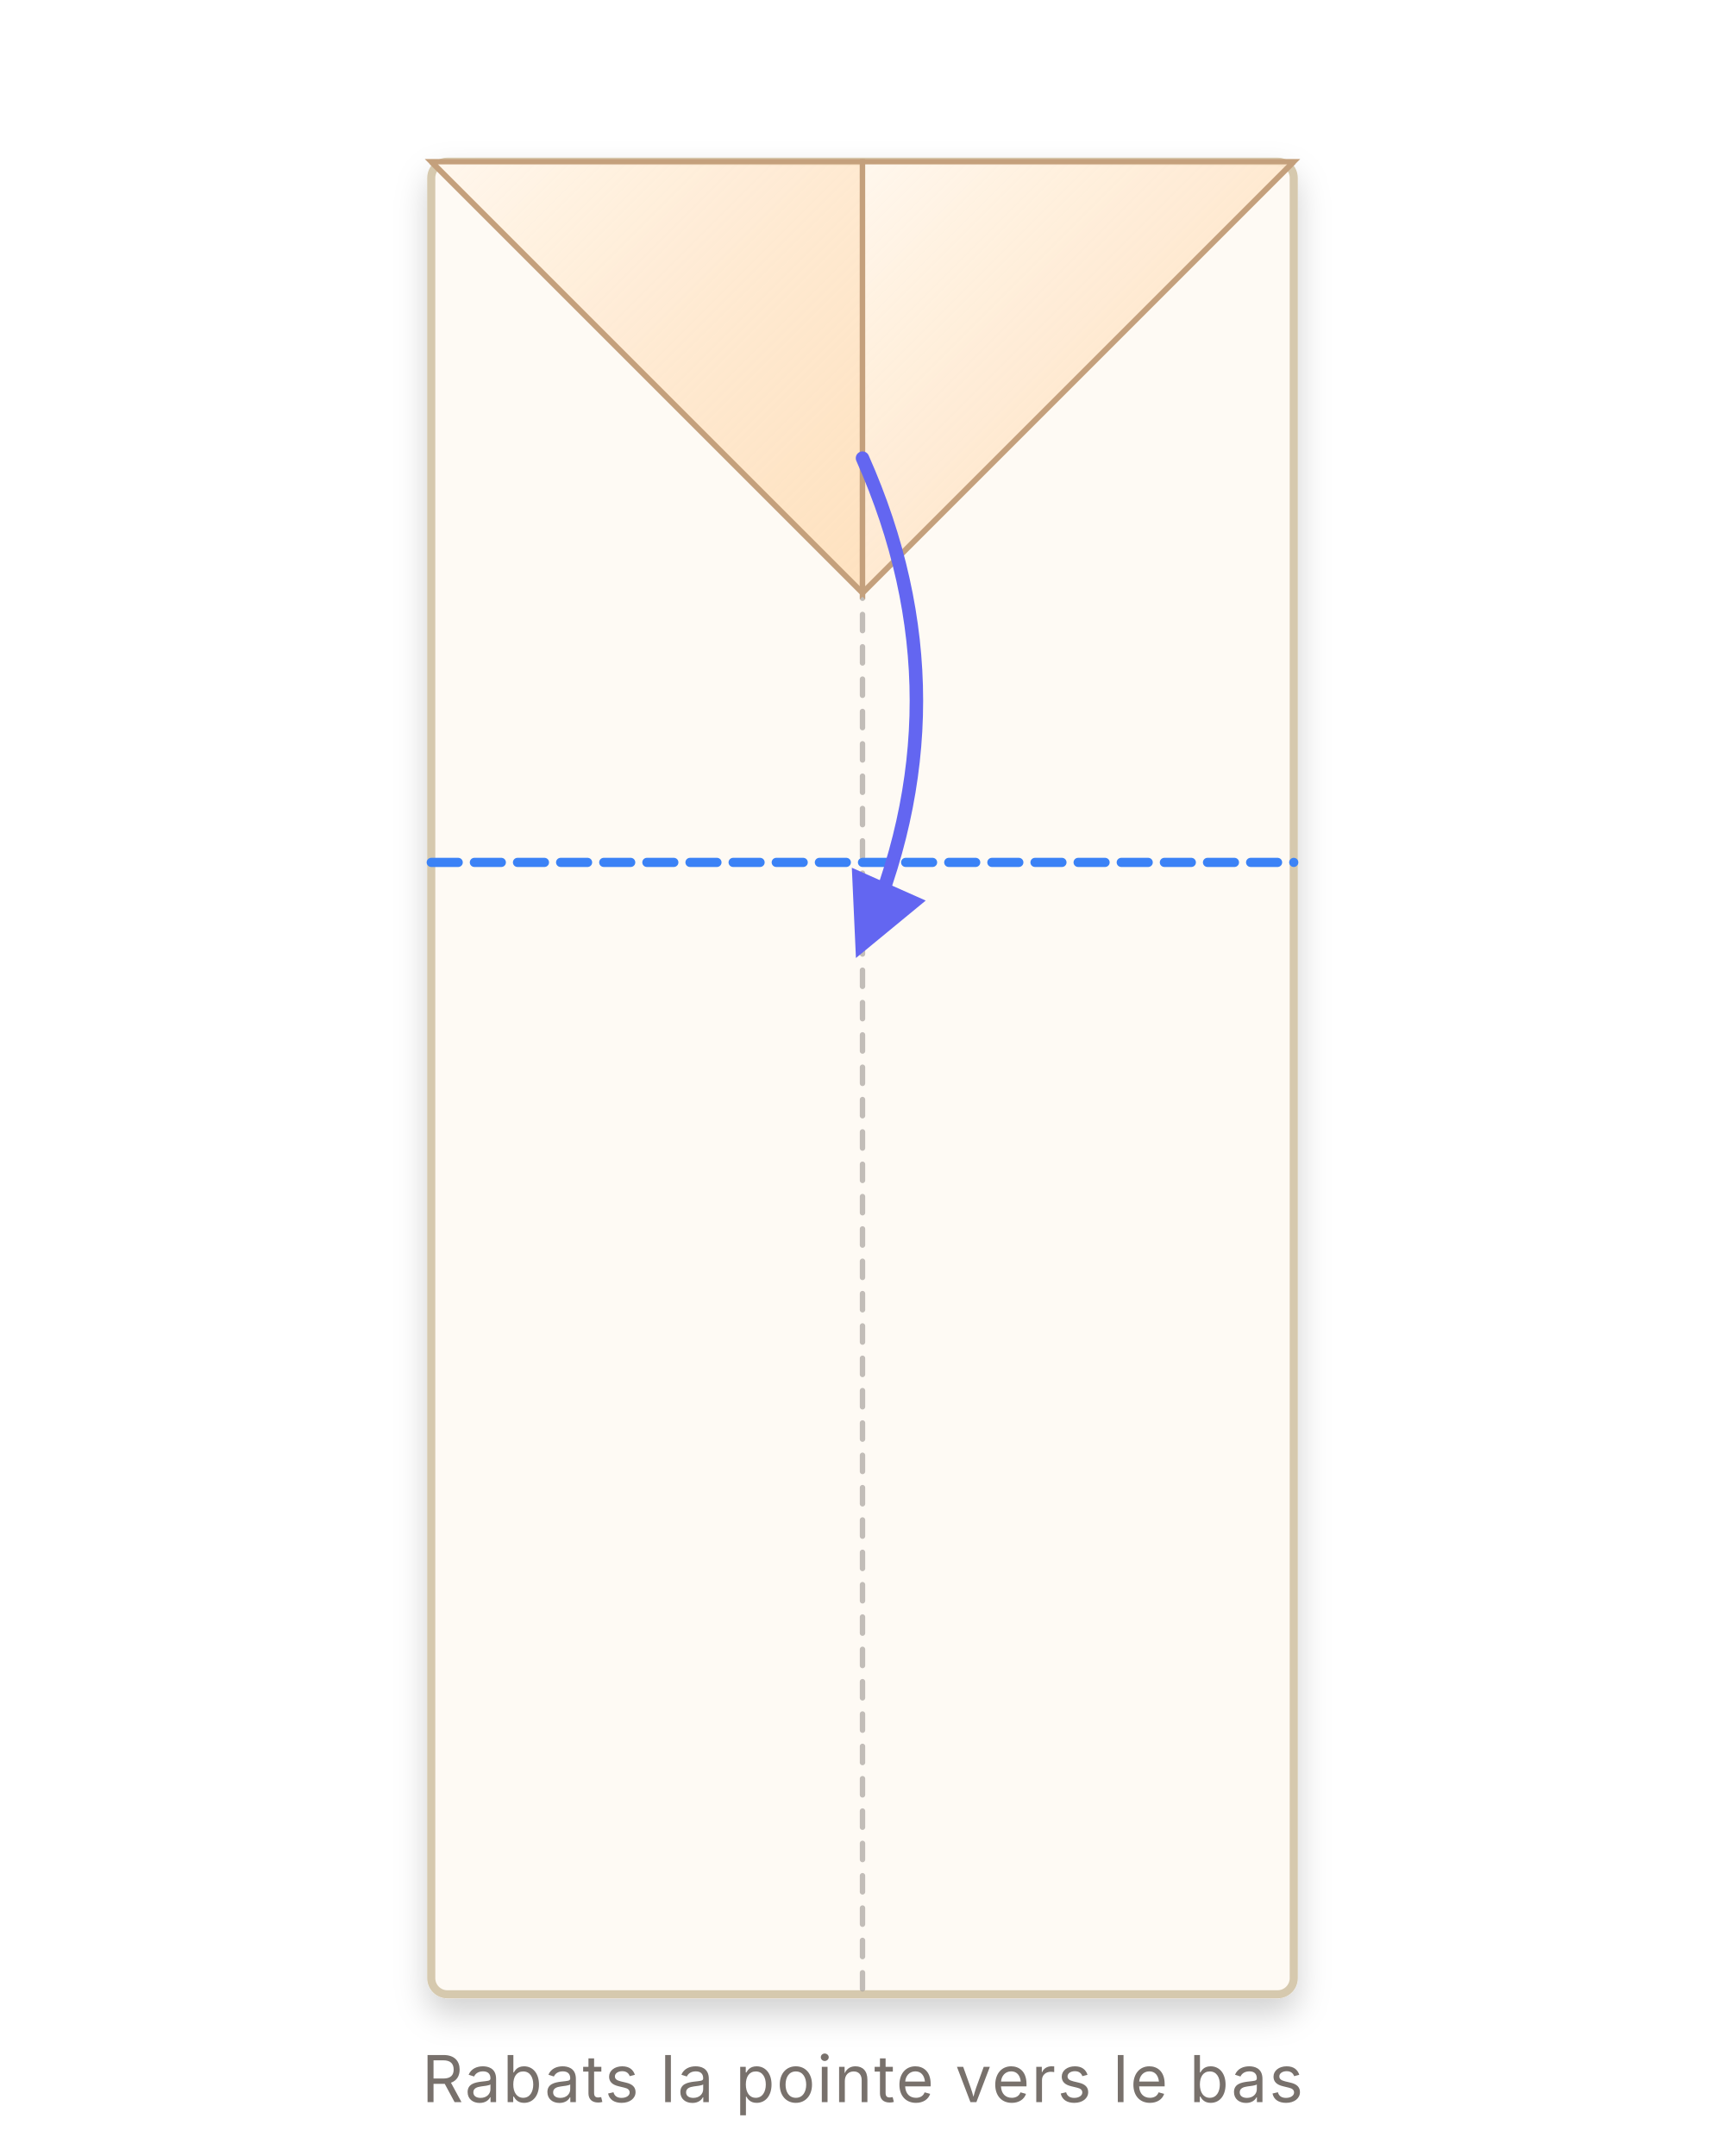
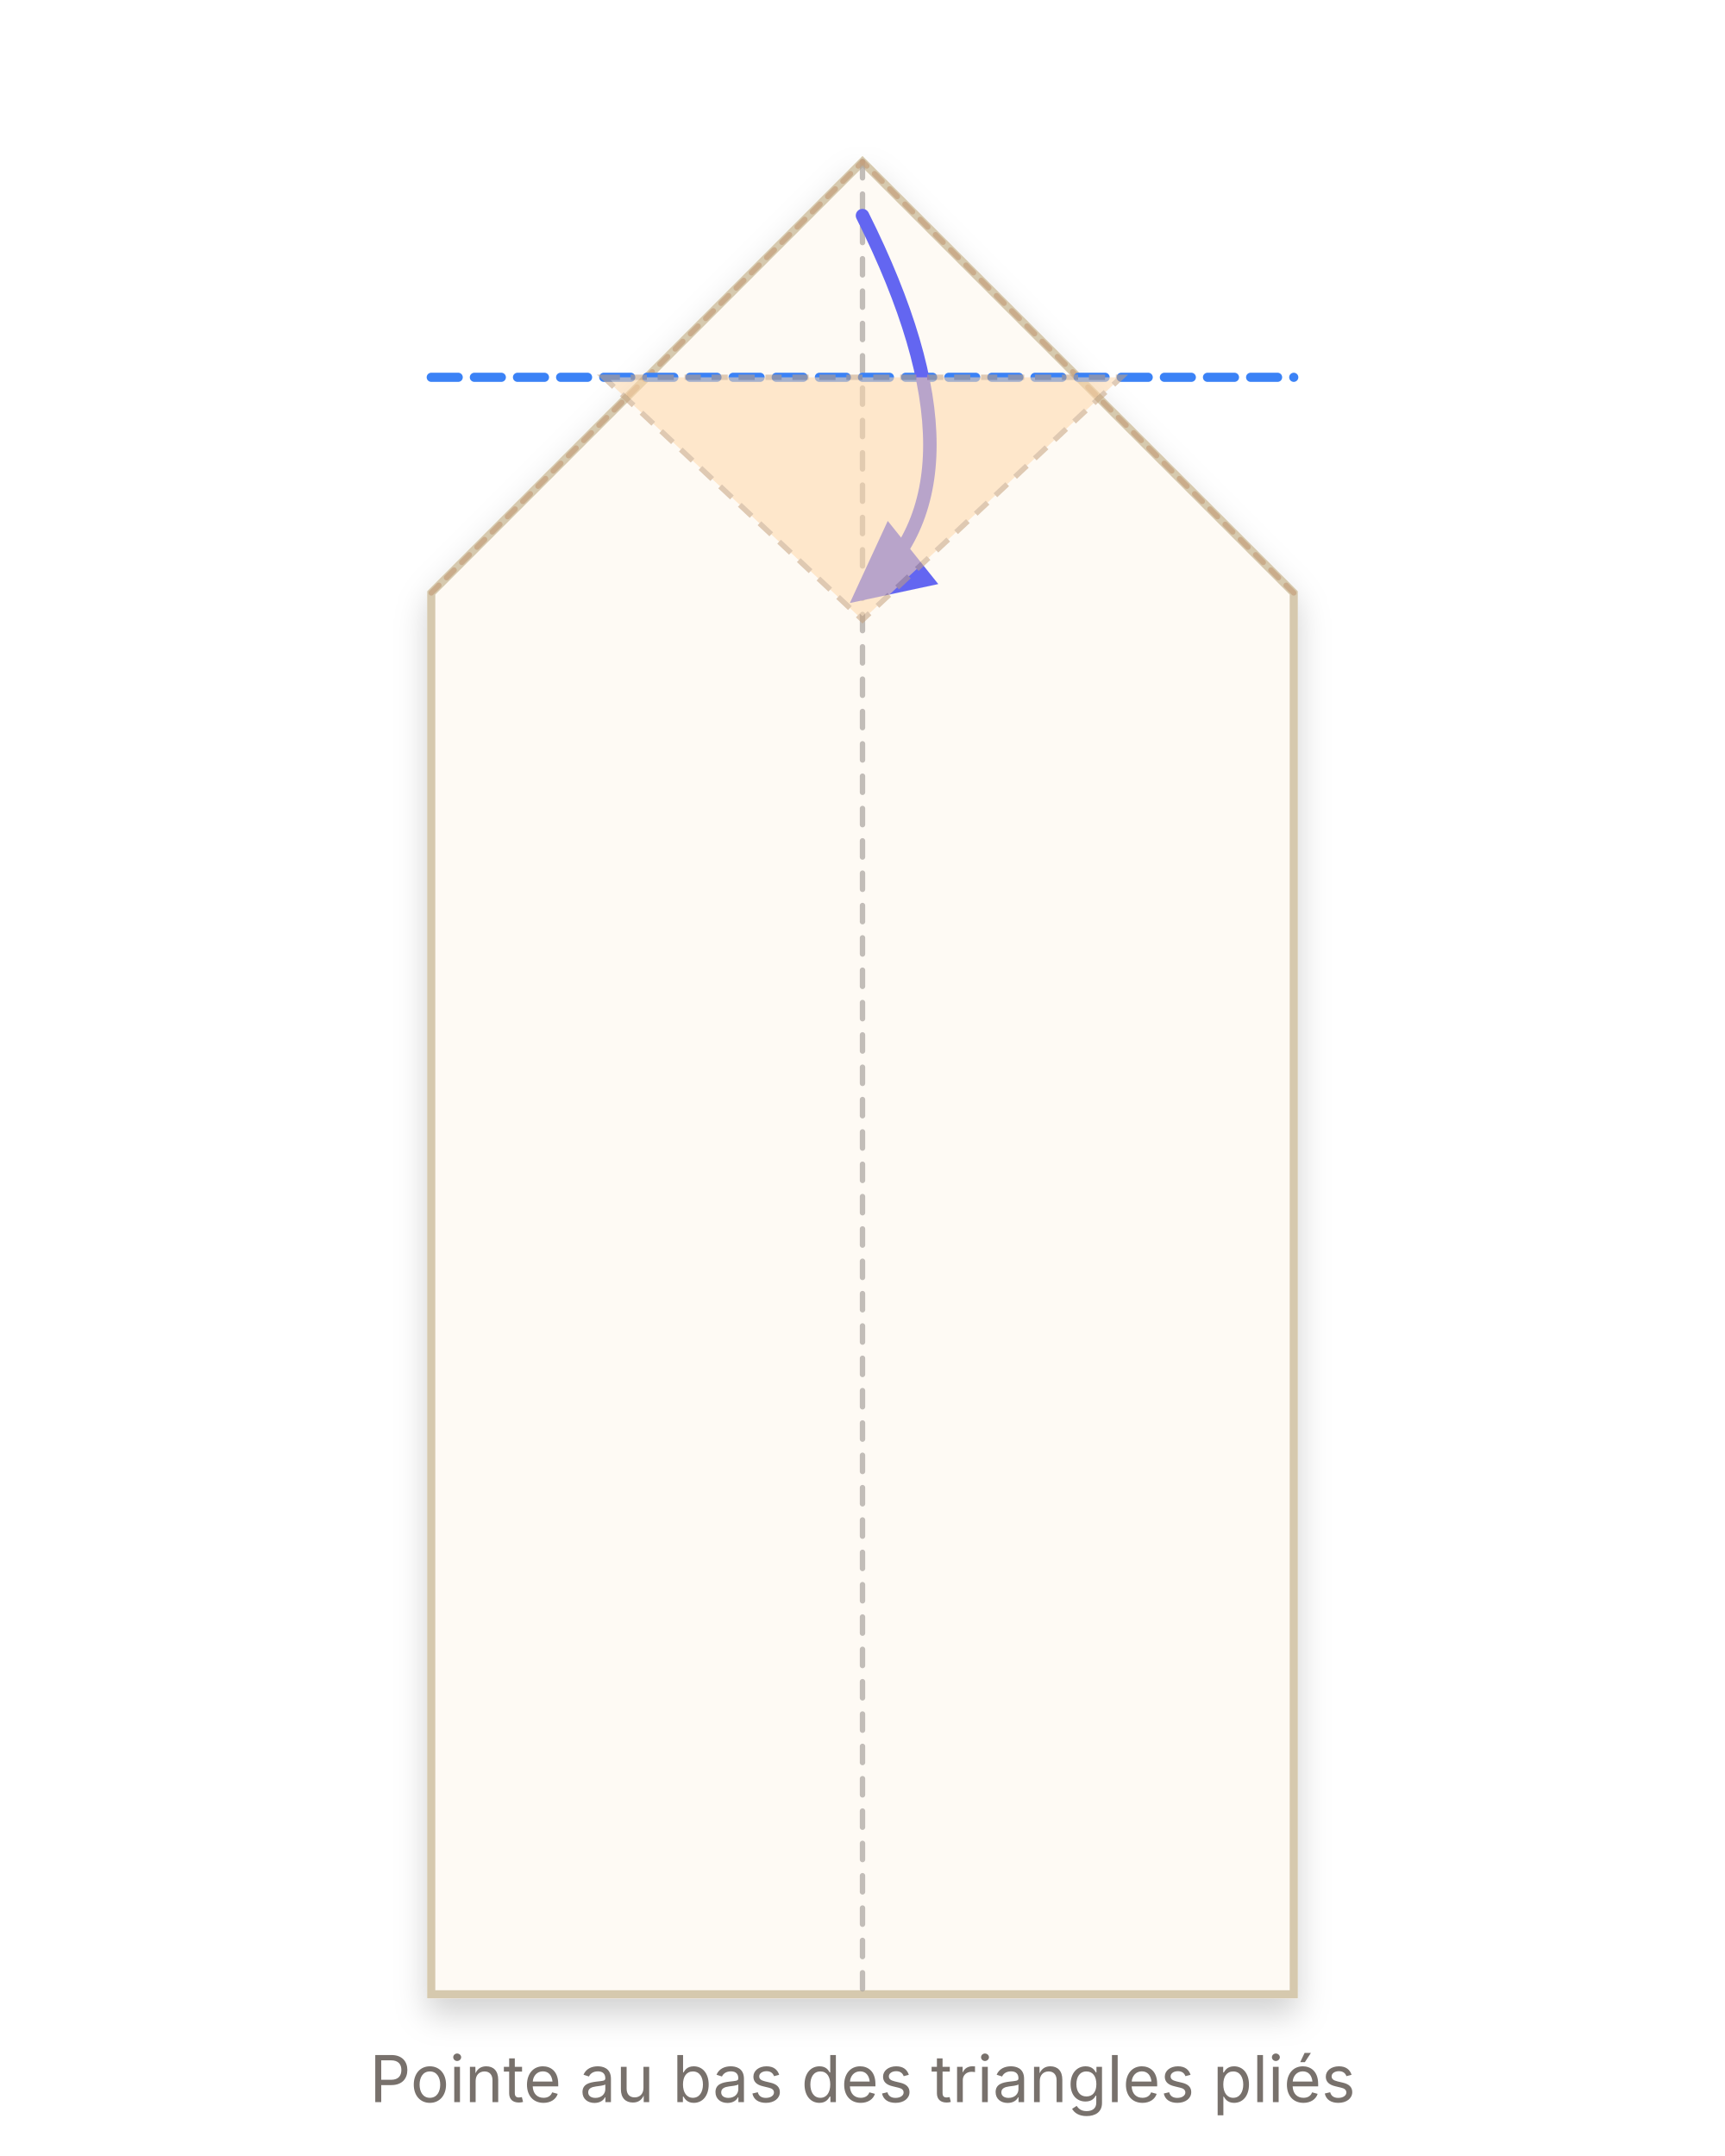
- <svg xmlns="http://www.w3.org/2000/svg" viewBox="0 0 320 400" fill="none" font-family="system-ui, -apple-system, sans-serif">
+ <svg xmlns="http://www.w3.org/2000/svg" viewBox="0 0 320 400" fill="none" font-family="system-ui,-apple-system,sans-serif">
  <defs>
    <filter id="ps" x="-10%" y="-10%" width="120%" height="120%">
      <feGaussianBlur in="SourceAlpha" stdDeviation="3" />
      <feOffset dx="0" dy="3" />
      <feComponentTransfer>
        <feFuncA type="linear" slope="0.18" />
      </feComponentTransfer>
      <feMerge>
        <feMergeNode />
        <feMergeNode in="SourceGraphic" />
      </feMerge>
    </filter>
    <marker id="arr" viewBox="0 0 10 10" refX="8" refY="5" markerWidth="6" markerHeight="6" orient="auto-start-reverse">
      <path d="M 0 0 L 10 5 L 0 10 z" fill="#6366f1" />
    </marker>
    <marker id="arrT" viewBox="0 0 10 10" refX="8" refY="5" markerWidth="6" markerHeight="6" orient="auto-start-reverse">
      <path d="M 0 0 L 10 5 L 0 10 z" fill="#14b8a6" />
    </marker>
    <linearGradient id="foldTri" x1="0" y1="0" x2="1" y2="1">
      <stop offset="0" stop-color="#fff7ed" />
      <stop offset="1" stop-color="#fed7aa" stop-opacity="0.7" />
    </linearGradient>
  </defs>
-   <rect x="80" y="30" width="160" height="340" rx="3" fill="#fefaf4" stroke="#d6c9ae" stroke-width="1.5" filter="url(#ps)" />
+   <polygon points="160,30 240,110 240,370 80,370 80,110" fill="#fefaf4" stroke="#d6c9ae" stroke-width="1.5" filter="url(#ps)" />
  <line x1="160" y1="30" x2="160" y2="370" stroke="#a8a29e" stroke-width="1" stroke-dasharray="3 3" stroke-linecap="round" opacity="0.7" />
-   <polygon points="80,30 160,30 160,110" fill="url(#foldTri)" stroke="#c4a07c" stroke-width="1" />
-   <line x1="80" y1="30" x2="160" y2="110" stroke="#c4a07c" stroke-width="1" />
-   <polygon points="240,30 160,30 160,110" fill="url(#foldTri)" stroke="#c4a07c" stroke-width="1" />
-   <line x1="240" y1="30" x2="160" y2="110" stroke="#c4a07c" stroke-width="1" />
-   <line x1="80" y1="160" x2="240" y2="160" stroke="#3b82f6" stroke-width="1.7" stroke-dasharray="5 3" stroke-linecap="round" />
-   <path d="M 160 85 Q 180 130 160 175" stroke="#6366f1" stroke-width="2.5" stroke-linecap="round" fill="none" marker-end="url(#arr)" />
-   <text x="160" y="390" text-anchor="middle" font-size="12" fill="#78716c" letter-spacing="0.3">Rabats la pointe vers le bas</text>
+   <line x1="80" y1="110" x2="160" y2="30" stroke="#c4a07c" stroke-width="1" stroke-dasharray="2 2" stroke-linecap="round" opacity="0.7" />
+   <line x1="240" y1="110" x2="160" y2="30" stroke="#c4a07c" stroke-width="1" stroke-dasharray="2 2" stroke-linecap="round" opacity="0.7" />
+   <line x1="80" y1="70" x2="240" y2="70" stroke="#3b82f6" stroke-width="1.7" stroke-dasharray="5 3" stroke-linecap="round" />
+   <path d="M 160 40 Q 185 90 160 110" stroke="#6366f1" stroke-width="2.5" stroke-linecap="round" fill="none" marker-end="url(#arr)" />
+   <polygon points="112,70 208,70 160,115" fill="#fed7aa" stroke="#c4a07c" stroke-width="1" stroke-dasharray="3 2" opacity="0.55" />
+   <text x="160" y="390" text-anchor="middle" font-size="12" fill="#78716c">Pointe au bas des triangles pliés</text>
</svg>
